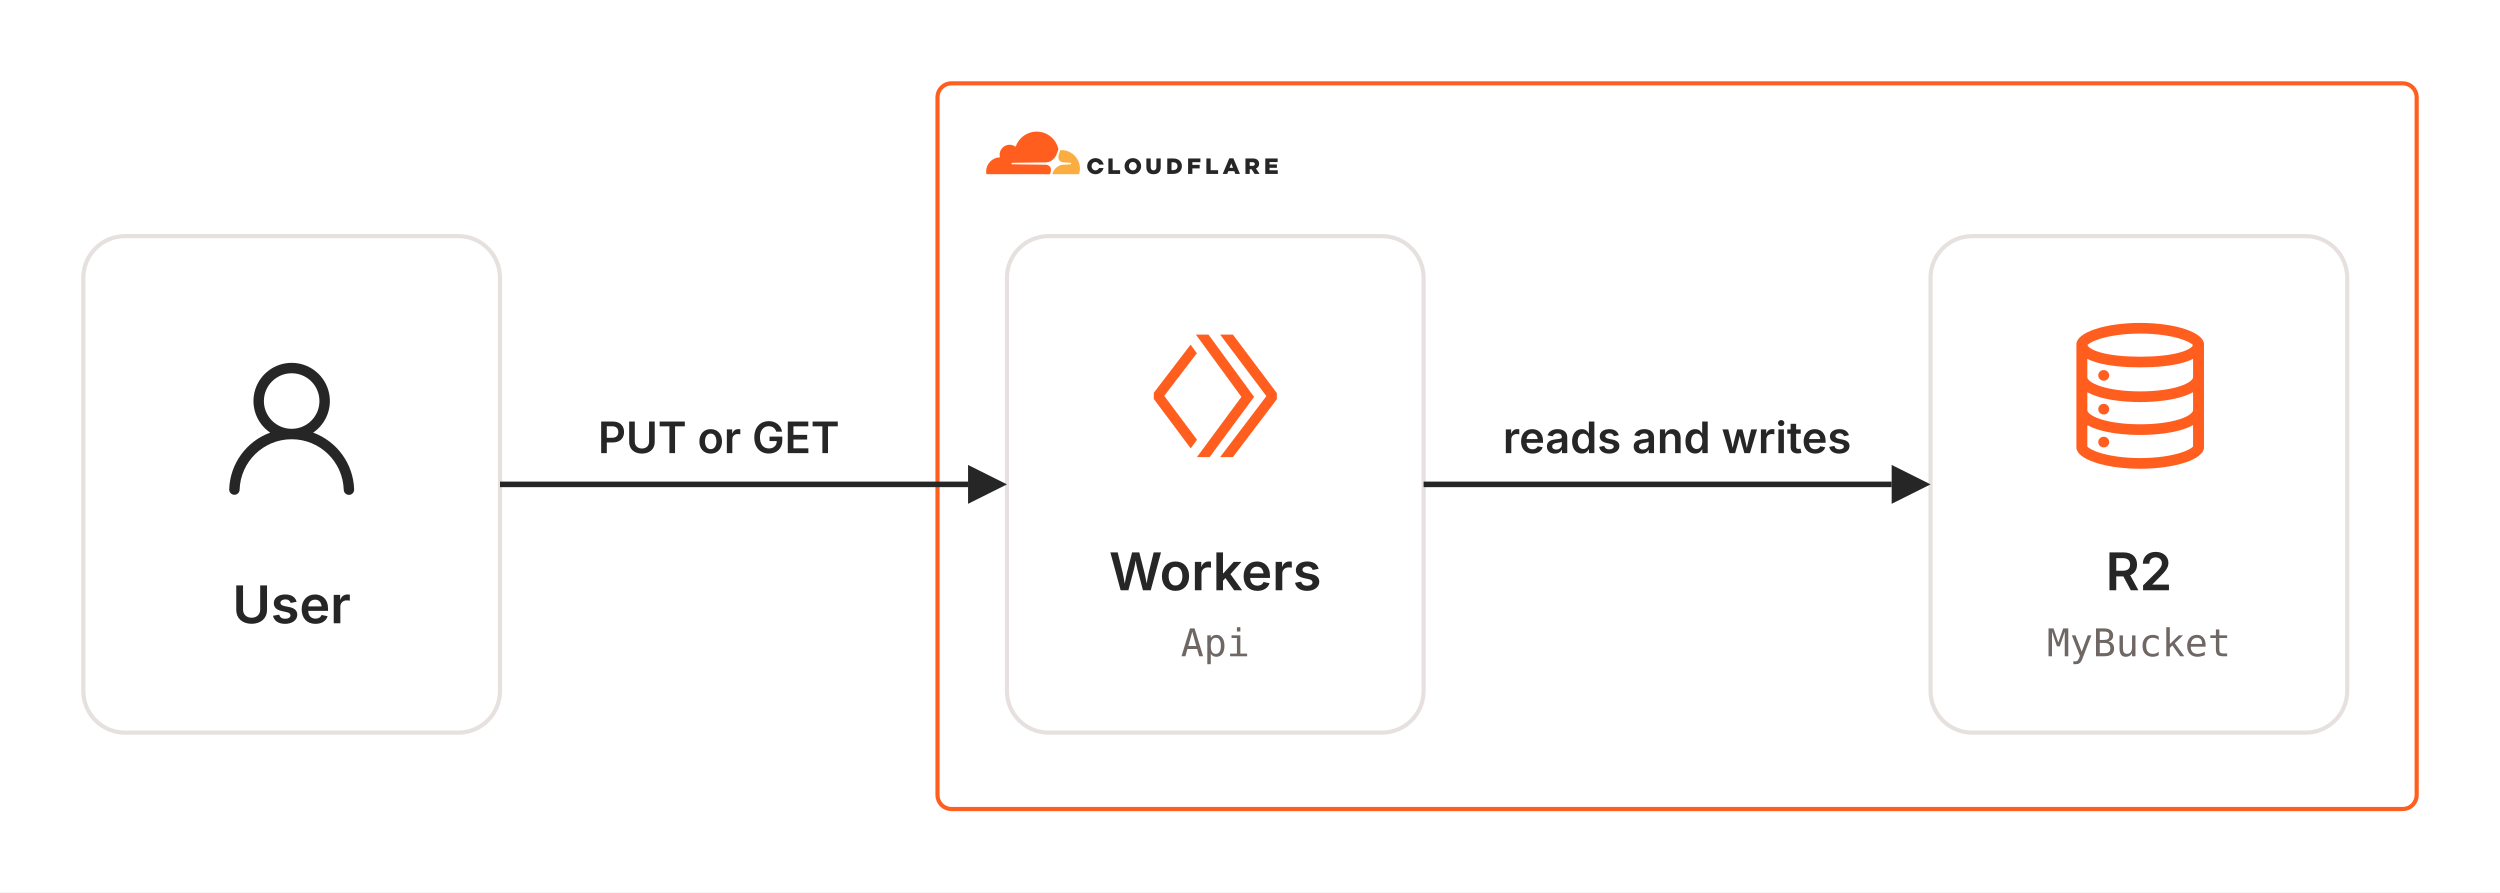
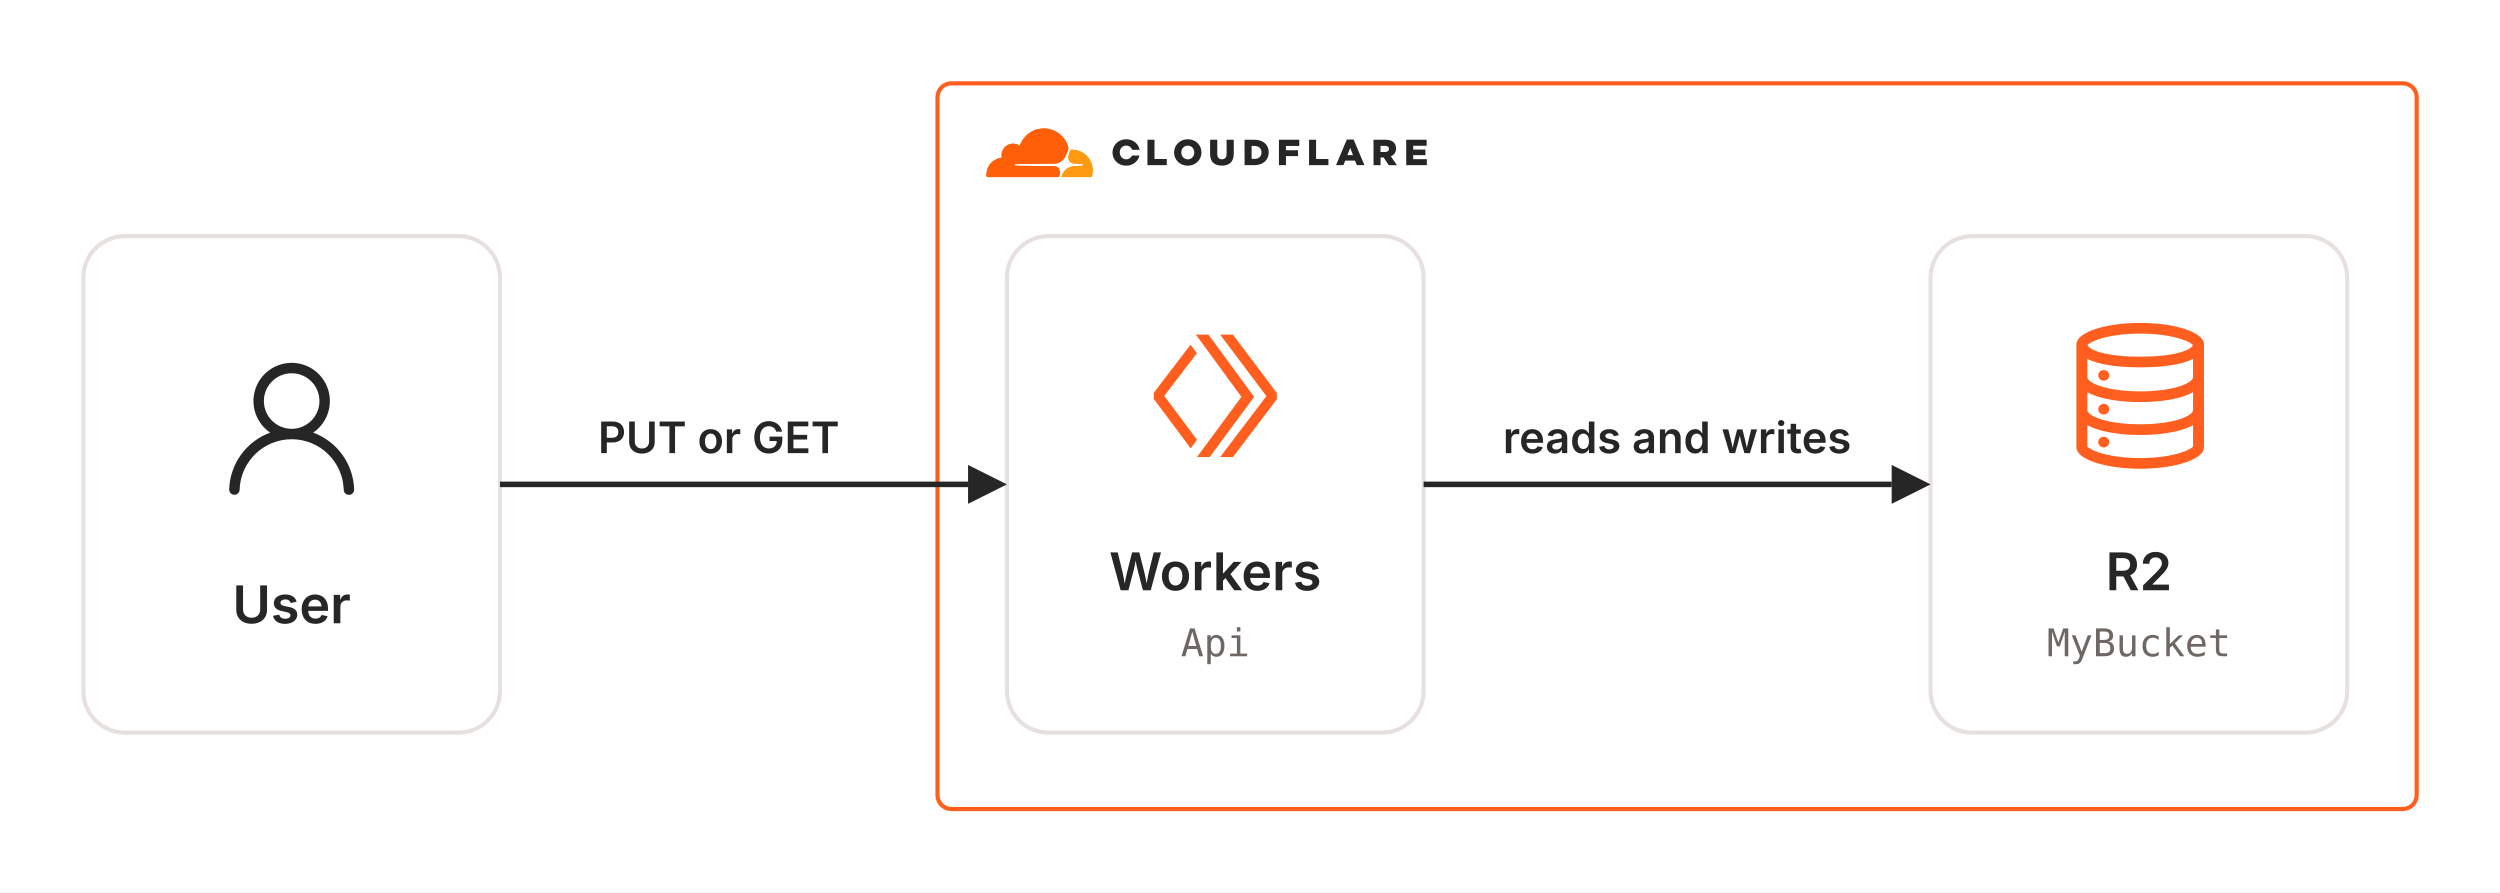
<svg xmlns="http://www.w3.org/2000/svg" width="720" height="257" viewBox="16.0 -4.0 720.0 257.0" style="background:#FFFFFF" role="img">
  <defs>
    <marker id="ar-418b5f" viewBox="0 0 10 10" refX="0" refY="5" markerWidth="7" markerHeight="7" orient="auto-start-reverse">
      <path d="M0 0 10 5 0 10z" fill="#262626" />
    </marker>
    <marker id="ok-418b5f" viewBox="0 0 10 10" refX="0" refY="5" markerWidth="7" markerHeight="7" orient="auto-start-reverse">
      <path d="M0 0 10 5 0 10z" fill="#1A7F52" />
    </marker>
  </defs>
  <rect x="16.0" y="-4.0" width="720.0" height="257.0" fill="#FFFFFF" />
  <rect x="286.0" y="20.0" width="426.0" height="209.0" rx="4" fill="none" stroke="#FF5E1F" stroke-width="1.2" />
-   <g transform="translate(300.0,33.9) scale(0.36221) translate(-0.09,-3.013)">
-     <g clip-path="url(#cf-a)">
-       <path d="m51.027 36.435.378-1.33c.459-1.573.288-3.038-.477-4.105-.702-.986-1.872-1.564-3.294-1.637l-26.907-.343a.526.526 0 0 1-.423-.226.544.544 0 0 1-.054-.489c.09-.262.35-.47.62-.479l27.151-.343c3.222-.145 6.705-2.776 7.929-5.977l1.547-4.07a.895.895 0 0 0 .063-.343c0-.064-.009-.127-.018-.19-1.745-7.948-8.81-13.89-17.242-13.89-7.775 0-14.38 5.046-16.747 12.054a7.947 7.947 0 0 0-5.589-1.555c-3.734.37-6.731 3.39-7.1 7.143a7.996 7.996 0 0 0 .207 2.795C4.978 23.63.09 28.649.09 34.807c0 .56.046 1.103.118 1.646a.525.525 0 0 0 .522.452l49.666.009h.018a.663.663 0 0 0 .612-.48Z" fill="#FF5E1F" />
-       <path d="M59.99 17.736c-.251 0-.495.01-.746.018a.248.248 0 0 0-.117.027.433.433 0 0 0-.27.29l-1.062 3.671c-.46 1.573-.288 3.038.477 4.105.702.986 1.872 1.565 3.293 1.637l5.733.344c.17.009.315.09.405.226a.546.546 0 0 1 .063.488c-.09.262-.351.47-.621.48l-5.958.343c-3.23.154-6.722 2.776-7.946 5.977l-.432 1.13a.32.32 0 0 0 .28.434h20.527a.56.56 0 0 0 .53-.398c.36-1.275.55-2.613.55-4.005 0-8.148-6.588-14.767-14.706-14.767Z" fill="#FBAD41" />
-       <path d="M97.309 24.363h3.392v9.323h5.94v2.984h-9.332V24.363ZM110.16 30.55v-.037c0-3.535 2.835-6.402 6.614-6.402 3.781 0 6.579 2.83 6.579 6.366v.036c0 3.536-2.834 6.402-6.614 6.402s-6.579-2.83-6.579-6.365Zm9.728 0v-.037c0-1.772-1.277-3.327-3.149-3.327-1.854 0-3.096 1.51-3.096 3.291v.036c0 1.773 1.278 3.328 3.131 3.328 1.873 0 3.114-1.51 3.114-3.291ZM127.51 31.272v-6.909h3.446v6.845c0 1.773.891 2.623 2.259 2.623 1.367 0 2.259-.805 2.259-2.532v-6.927h3.446V31.2c0 3.979-2.258 5.715-5.741 5.715-3.483-.018-5.669-1.79-5.669-5.642ZM144.123 24.363h4.724c4.375 0 6.912 2.532 6.912 6.086v.036c0 3.554-2.574 6.194-6.984 6.194h-4.652V24.363Zm4.779 9.287c2.033 0 3.375-1.121 3.375-3.11v-.037c0-1.971-1.35-3.11-3.375-3.11h-1.386v6.257h1.386ZM160.689 24.363h9.81v2.984h-6.407v2.098h5.795v2.83h-5.795v4.395h-3.403V24.363ZM175.225 24.363h3.392v9.323h5.931v2.984h-9.323V24.363ZM193.429 24.273h3.276l5.219 12.398h-3.645l-.891-2.198h-4.724l-.873 2.198h-3.572l5.21-12.398Zm2.97 7.542-1.368-3.5-1.386 3.5h2.754ZM206.289 24.363h5.796c1.871 0 3.168.498 3.987 1.338.719.706 1.088 1.655 1.088 2.867v.036c0 1.881-.999 3.129-2.519 3.78l2.924 4.295h-3.923l-2.467-3.725h-1.493v3.725h-3.393V24.363Zm5.633 5.905c1.152 0 1.819-.56 1.819-1.456v-.036c0-.968-.703-1.456-1.836-1.456h-2.223v2.957h2.24v-.009ZM222.057 24.363h9.853v2.903h-6.488v1.863h5.876v2.685h-5.876v1.953H232v2.903h-9.943V24.363ZM89.875 31.996c-.477 1.076-1.476 1.845-2.808 1.845-1.853 0-3.131-1.546-3.131-3.328v-.036c0-1.772 1.242-3.291 3.095-3.291 1.395 0 2.466.868 2.916 2.043h3.582c-.576-2.93-3.132-5.118-6.462-5.118-3.78 0-6.614 2.867-6.614 6.402v.037c0 3.535 2.799 6.366 6.578 6.366 3.231 0 5.76-2.107 6.426-4.929h-3.582v.01Z" fill="#262626" />
+   <g transform="translate(300.0,33.0) scale(0.4667)" fill="#FF5E1F">
+     <g clip-path="url(#8f4f27-cf-logo-clip0_746_2)">
+       <path fill="#ff9910" d="M53.12 13.125c6.997 0 12.668 5.708 12.668 12.75 0 1.255-.18 2.468-.516 3.614a.72.72 0 0 1-.694.511H46.953a.375.375 0 0 1-.348-.51l.337-.882c1.076-2.833 4.146-5.154 6.987-5.29l5.384-.277a.543.543 0 0 0 .514-.544.543.543 0 0 0-.51-.544l-5.056-.299c-2.718-.14-4.046-2.56-3.315-5.081l.842-2.902a.72.72 0 0 1 .646-.527q.34-.02.686-.019" />
+       <path fill="#ff5f08" d="M35.609 0c7.295 0 13.424 5.025 15.157 11.824.073.285.05.586-.054.862l-1.388 3.677c-1.076 2.833-3.842 5.29-6.97 5.29l-24.105.278a.533.533 0 0 0-.525.535c0 .293.234.531.524.535l23.765.316c2.724 0 4.046 2.56 3.316 5.081l-.307 1.061a.75.75 0 0 1-.716.541H.964a.71.71 0 0 1-.718-.646 11 11 0 0 1-.034-.854c0-5.476 4.166-9.973 9.482-10.456a7.2 7.2 0 0 1-.167-1.544c0-3.935 3.17-7.125 7.08-7.125 1.555 0 2.994.506 4.162 1.362C22.849 4.497 28.707 0 35.609 0" />
+       <path fill="#ff9910" d="M53.12 13.125c6.997 0 12.668 5.708 12.668 12.75 0 1.255-.18 2.468-.516 3.614a.72.72 0 0 1-.694.511H46.953a.375.375 0 0 1-.348-.51l.337-.882c1.076-2.833 4.146-5.154 6.987-5.29l5.384-.277a.543.543 0 0 0 .514-.544.543.543 0 0 0-.51-.544l-5.056-.299c-2.718-.14-4.046-2.56-3.315-5.081l.842-2.902a.72.72 0 0 1 .646-.527q.34-.02.686-.019" />
+       <path fill="#ff5f08" d="M35.609 0c7.295 0 13.424 5.025 15.157 11.824.073.285.05.586-.054.862l-1.388 3.677c-1.076 2.833-3.842 5.29-6.97 5.29l-24.105.278a.533.533 0 0 0-.525.535c0 .293.234.531.524.535l23.765.316c2.724 0 4.046 2.56 3.316 5.081l-.307 1.061a.75.75 0 0 1-.716.541H.964a.71.71 0 0 1-.718-.646 11 11 0 0 1-.034-.854c0-5.476 4.166-9.973 9.482-10.456a7.2 7.2 0 0 1-.167-1.544c0-3.935 3.17-7.125 7.08-7.125 1.555 0 2.994.506 4.162 1.362C22.849 4.497 28.707 0 35.609 0" />
    </g>
    <defs>
-       <clipPath id="cf-a">
-         <path d="M.092 2H232v35.929H.092z" fill="none" />
+       <clipPath id="8f4f27-cf-logo-clip0_746_2">
+         <path fill="#fff" d="M0 0h66v30H0z" />
      </clipPath>
    </defs>
+   </g>
+   <g transform="translate(336.4,36.1) scale(0.1305)" fill="#262626">
+     <path d="M77.102 1.1H92.701V43.6H119.802V57.2H77.102V1.1Z" fill="#262626" />
+     <path d="M135.898 29.3V29.2C135.898 13.1 148.898 0 166.198 0C183.498 0 196.298 12.9 196.298 29V29.2C196.298 45.3 183.298 58.4 165.998 58.4C148.798 58.3 135.898 45.4 135.898 29.3ZM180.498 29.3V29.2C180.498 21.1 174.698 14.1 166.098 14.1C157.598 14.1 151.898 21 151.898 29.1V29.3C151.898 37.4 157.698 44.4 166.198 44.4C174.798 44.3 180.498 37.4 180.498 29.3Z" fill="#262626" />
+     <path d="M215.398 32.6V1.1H231.198V32.3C231.198 40.4 235.298 44.2 241.498 44.2C247.698 44.2 251.798 40.5 251.798 32.7V1.1H267.598V32.2C267.598 50.3 257.298 58.2 241.298 58.2C225.398 58.3 215.398 50.2 215.398 32.6Z" fill="#262626" />
+     <path d="M291.398 1.1H313.098C333.098 1.1 344.798 12.6 344.798 28.8V29C344.798 45.2 332.998 57.2 312.798 57.2H291.498L291.398 1.1ZM313.298 43.4C322.598 43.4 328.798 38.3 328.798 29.2V29C328.798 20 322.598 14.8 313.298 14.8H306.998V43.3L313.298 43.4Z" fill="#262626" />
+     <path d="M367.297 1.1H412.197V14.8H382.797V24.3H409.397V37.2H382.797V57.2H367.297V1.1Z" fill="#262626" />
+     <path d="M433.797 1.1H449.297V43.6H476.497V57.2H433.797V1.1Z" fill="#262626" />
+     <path d="M517.097 0.699H532.097L555.997 57.199H539.297L535.197 47.199H513.597L509.597 57.199H493.297L517.097 0.699ZM530.797 35.099L524.597 19.199L518.297 35.099H530.797Z" fill="#262626" />
+     <path d="M576 1.1H602.5C611.1 1.1 617 3.3 620.8 7.2C624.1 10.4 625.8 14.7 625.8 20.3V20.5C625.8 29.1 621.2 34.8 614.3 37.7L627.7 57.3H609.7L598.4 40.3H591.6V57.3H576.1L576 1.1ZM601.8 28.1C607.1 28.1 610.1 25.5 610.1 21.5V21.2C610.1 16.8 606.9 14.6 601.7 14.6H591.5V28.1H601.8Z" fill="#262626" />
+     <path d="M648.203 1.1H693.303V14.4H663.603V22.8H690.503V35.1H663.603V44H693.703V57.2H648.203V1.1Z" fill="#262626" />
+     <path d="M43.1 35.9C40.9 40.8 36.3 44.3 30.3 44.3C21.8 44.3 16 37.2 16 29.2V29C16 20.9 21.7 14 30.2 14C36.6 14 41.5 17.9 43.5 23.3H59.9C57.3 9.9 45.5 0 30.3 0C13 0 0 13.1 0 29.2V29.4C0 45.5 12.8 58.4 30.1 58.4C44.9 58.4 56.5 48.8 59.5 36L43.1 35.9Z" fill="#262626" />
  </g>
  <rect x="40.0" y="64.0" width="120.0" height="143.0" rx="12" fill="#FFFFFF" stroke="#E6E1DF" stroke-width="1.2" />
  <g transform="translate(76.0,95.5) scale(2)" fill="#262626">
    <path d="M12 2.5a5.5 5.5 0 0 1 3.096 10.047 9.005 9.005 0 0 1 5.9 8.181.75.75 0 1 1-1.499.044 7.5 7.5 0 0 0-14.993 0 .75.75 0 0 1-1.5-.045 9.005 9.005 0 0 1 5.9-8.18A5.5 5.5 0 0 1 12 2.5ZM8 8a4 4 0 1 0 8 0 4 4 0 0 0-8 0Z" />
  </g>
  <text x="100.0" y="175.5" font-family="'Inter Variable', 'Inter', system-ui, -apple-system, 'Segoe UI', Roboto, sans-serif" font-size="15" fill="#262626" font-weight="600" text-anchor="middle">User</text>
  <rect x="306.0" y="64.0" width="120.0" height="143.0" rx="12" fill="#FFFFFF" stroke="#E6E1DF" stroke-width="1.2" />
  <g transform="translate(342.5,86.0) scale(0.9796)" fill="#FF5E1F">
    <path d="m18.63 37.418-9.645-12.9 9.592-12.533-1.852-2.527L5.917 23.595l-.015 1.808 10.86 14.542z" />
    <path d="M21.997 6.503h-3.712l13.387 18.3-13.072 17.7h3.735L35.4 24.81z" />
    <path d="M29.175 6.503h-3.758l13.598 18.082-13.598 17.918h3.765l12.908-17.01v-1.808z" />
  </g>
  <text x="366.0" y="166.0" font-family="'Inter Variable', 'Inter', system-ui, -apple-system, 'Segoe UI', Roboto, sans-serif" font-size="15" fill="#262626" font-weight="600" text-anchor="middle">Workers</text>
  <text x="366.0" y="185.0" font-family="'JetBrains Mono Variable', 'JetBrains Mono', ui-monospace, 'Cascadia Code', 'Source Code Pro', Menlo, Consolas, monospace" font-size="11" fill="#6E6763" font-weight="400" text-anchor="middle">Api</text>
  <rect x="572.0" y="64.0" width="120.0" height="143.0" rx="12" fill="#FFFFFF" stroke="#E6E1DF" stroke-width="1.2" />
  <g transform="translate(608.0,86.0) scale(1.2)" fill="#FF5E1F">
    <path fill-rule="evenodd" d="M30.289 6.423c-2.43-.813-5.958-1.362-9.977-1.362-4.018 0-7.545.549-9.976 1.362-1.228.41-2.033.842-2.48 1.195q-.14.111-.204.18c.052.171.196.395.562.67.524.394 1.372.783 2.563 1.119 2.368.666 5.731 1.023 9.536 1.023s7.167-.357 9.535-1.023c1.191-.336 2.04-.725 2.563-1.119.366-.275.51-.499.562-.67a2 2 0 0 0-.204-.18c-.447-.353-1.252-.784-2.48-1.195m-20.24 5.624c-.885-.25-1.71-.552-2.424-.922v4.393c0 .196.097.514.625.941.535.433 1.391.869 2.576 1.252 2.36.764 5.71 1.222 9.486 1.222 3.778 0 7.128-.458 9.487-1.222 1.185-.383 2.041-.82 2.576-1.252.528-.427.625-.745.625-.94v-4.394c-.715.37-1.539.673-2.424.922-2.7.76-6.336 1.124-10.264 1.124s-7.564-.364-10.263-1.124m25.576 3.471V7.622c0-2.829-6.856-5.122-15.313-5.122C11.857 2.5 5 4.793 5 7.622v24.756c0 2.829 6.856 5.122 15.313 5.122 8.456 0 15.312-2.293 15.312-5.122zM33 19.134c-.7.393-1.505.726-2.375 1.008-2.708.877-6.358 1.352-10.313 1.352-3.954 0-7.604-.475-10.312-1.352-.87-.282-1.676-.615-2.375-1.008v4.28c0 .196.097.514.625.942.535.432 1.391.868 2.576 1.252 2.36.763 5.71 1.221 9.486 1.221 3.778 0 7.128-.458 9.487-1.221 1.185-.384 2.041-.82 2.576-1.252.528-.428.625-.746.625-.941v-4.28Zm-23 8.904c-.87-.281-1.676-.615-2.375-1.007v5.143c.044.048.116.117.231.208.447.353 1.252.785 2.48 1.195 2.43.813 5.958 1.362 9.976 1.362s7.546-.549 9.977-1.362c1.228-.41 2.033-.842 2.48-1.195a2 2 0 0 0 .231-.208v-5.143c-.7.392-1.505.726-2.375 1.007-2.708.877-6.358 1.352-10.313 1.352-3.954 0-7.604-.475-10.312-1.352m23.06 4.06-.01.016zm-25.495 0 .01.016zm3.997-15.726c.725 0 1.313-.573 1.313-1.28s-.588-1.281-1.313-1.281c-.724 0-1.312.573-1.312 1.28s.588 1.281 1.313 1.281Zm1.313 6.83c0 .706-.588 1.28-1.313 1.28-.724 0-1.312-.574-1.312-1.28 0-.708.588-1.281 1.313-1.281.724 0 1.312.573 1.312 1.28Zm-1.313 9.176c.725 0 1.313-.573 1.313-1.28s-.588-1.28-1.313-1.28c-.724 0-1.312.572-1.312 1.28 0 .707.588 1.28 1.313 1.28Z" clip-rule="evenodd" />
  </g>
  <text x="632.0" y="166.0" font-family="'Inter Variable', 'Inter', system-ui, -apple-system, 'Segoe UI', Roboto, sans-serif" font-size="15" fill="#262626" font-weight="600" text-anchor="middle">R2</text>
  <text x="632.0" y="185.0" font-family="'JetBrains Mono Variable', 'JetBrains Mono', ui-monospace, 'Cascadia Code', 'Source Code Pro', Menlo, Consolas, monospace" font-size="11" fill="#6E6763" font-weight="400" text-anchor="middle">MyBucket</text>
  <line x1="160.0" y1="135.5" x2="294.8" y2="135.5" stroke="#262626" stroke-width="1.6" marker-end="url(#ar-418b5f)" />
  <text x="223.0" y="126.5" font-family="'Inter Variable', 'Inter', system-ui, -apple-system, 'Segoe UI', Roboto, sans-serif" font-size="12.5" fill="#262626" font-weight="600" text-anchor="middle">PUT or GET</text>
  <line x1="426.0" y1="135.5" x2="560.8" y2="135.5" stroke="#262626" stroke-width="1.6" marker-end="url(#ar-418b5f)" />
  <text x="499.0" y="126.5" font-family="'Inter Variable', 'Inter', system-ui, -apple-system, 'Segoe UI', Roboto, sans-serif" font-size="12.5" fill="#262626" font-weight="600" text-anchor="middle">reads and writes</text>
</svg>
